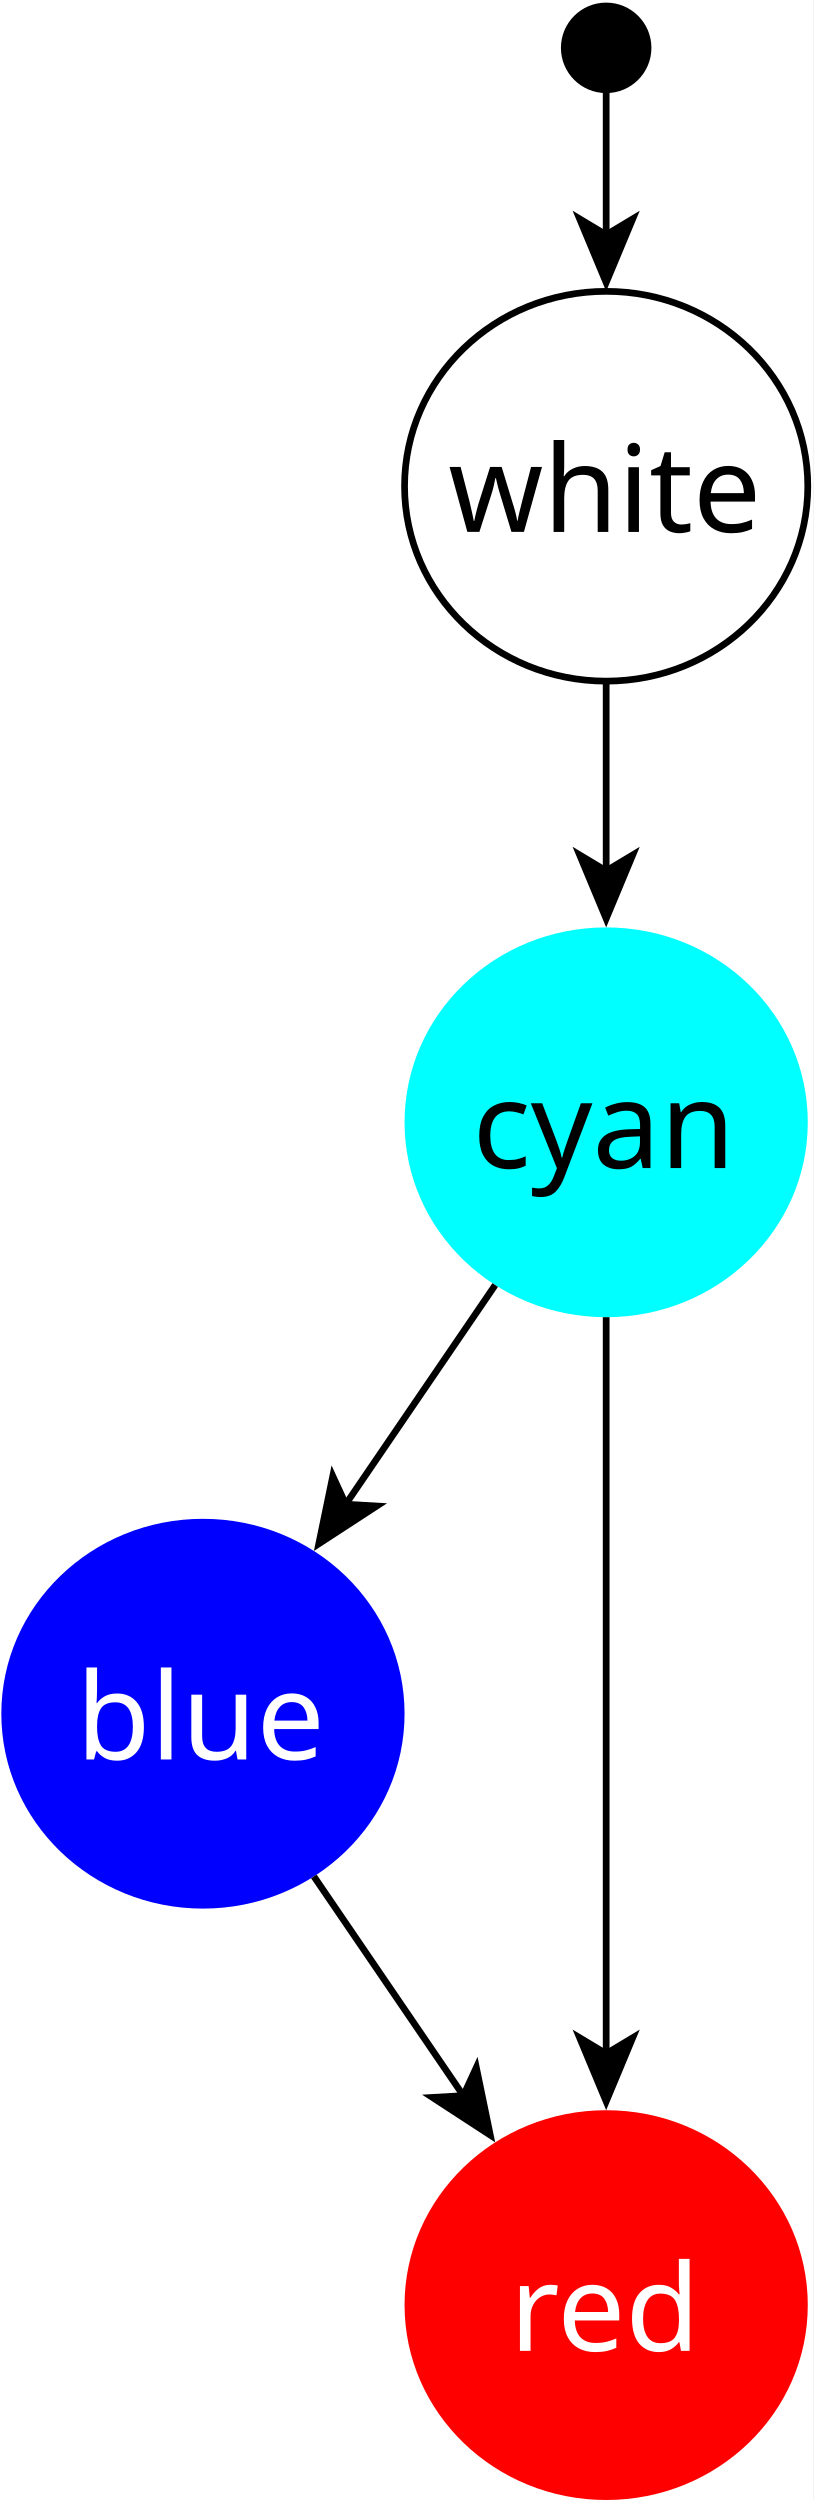
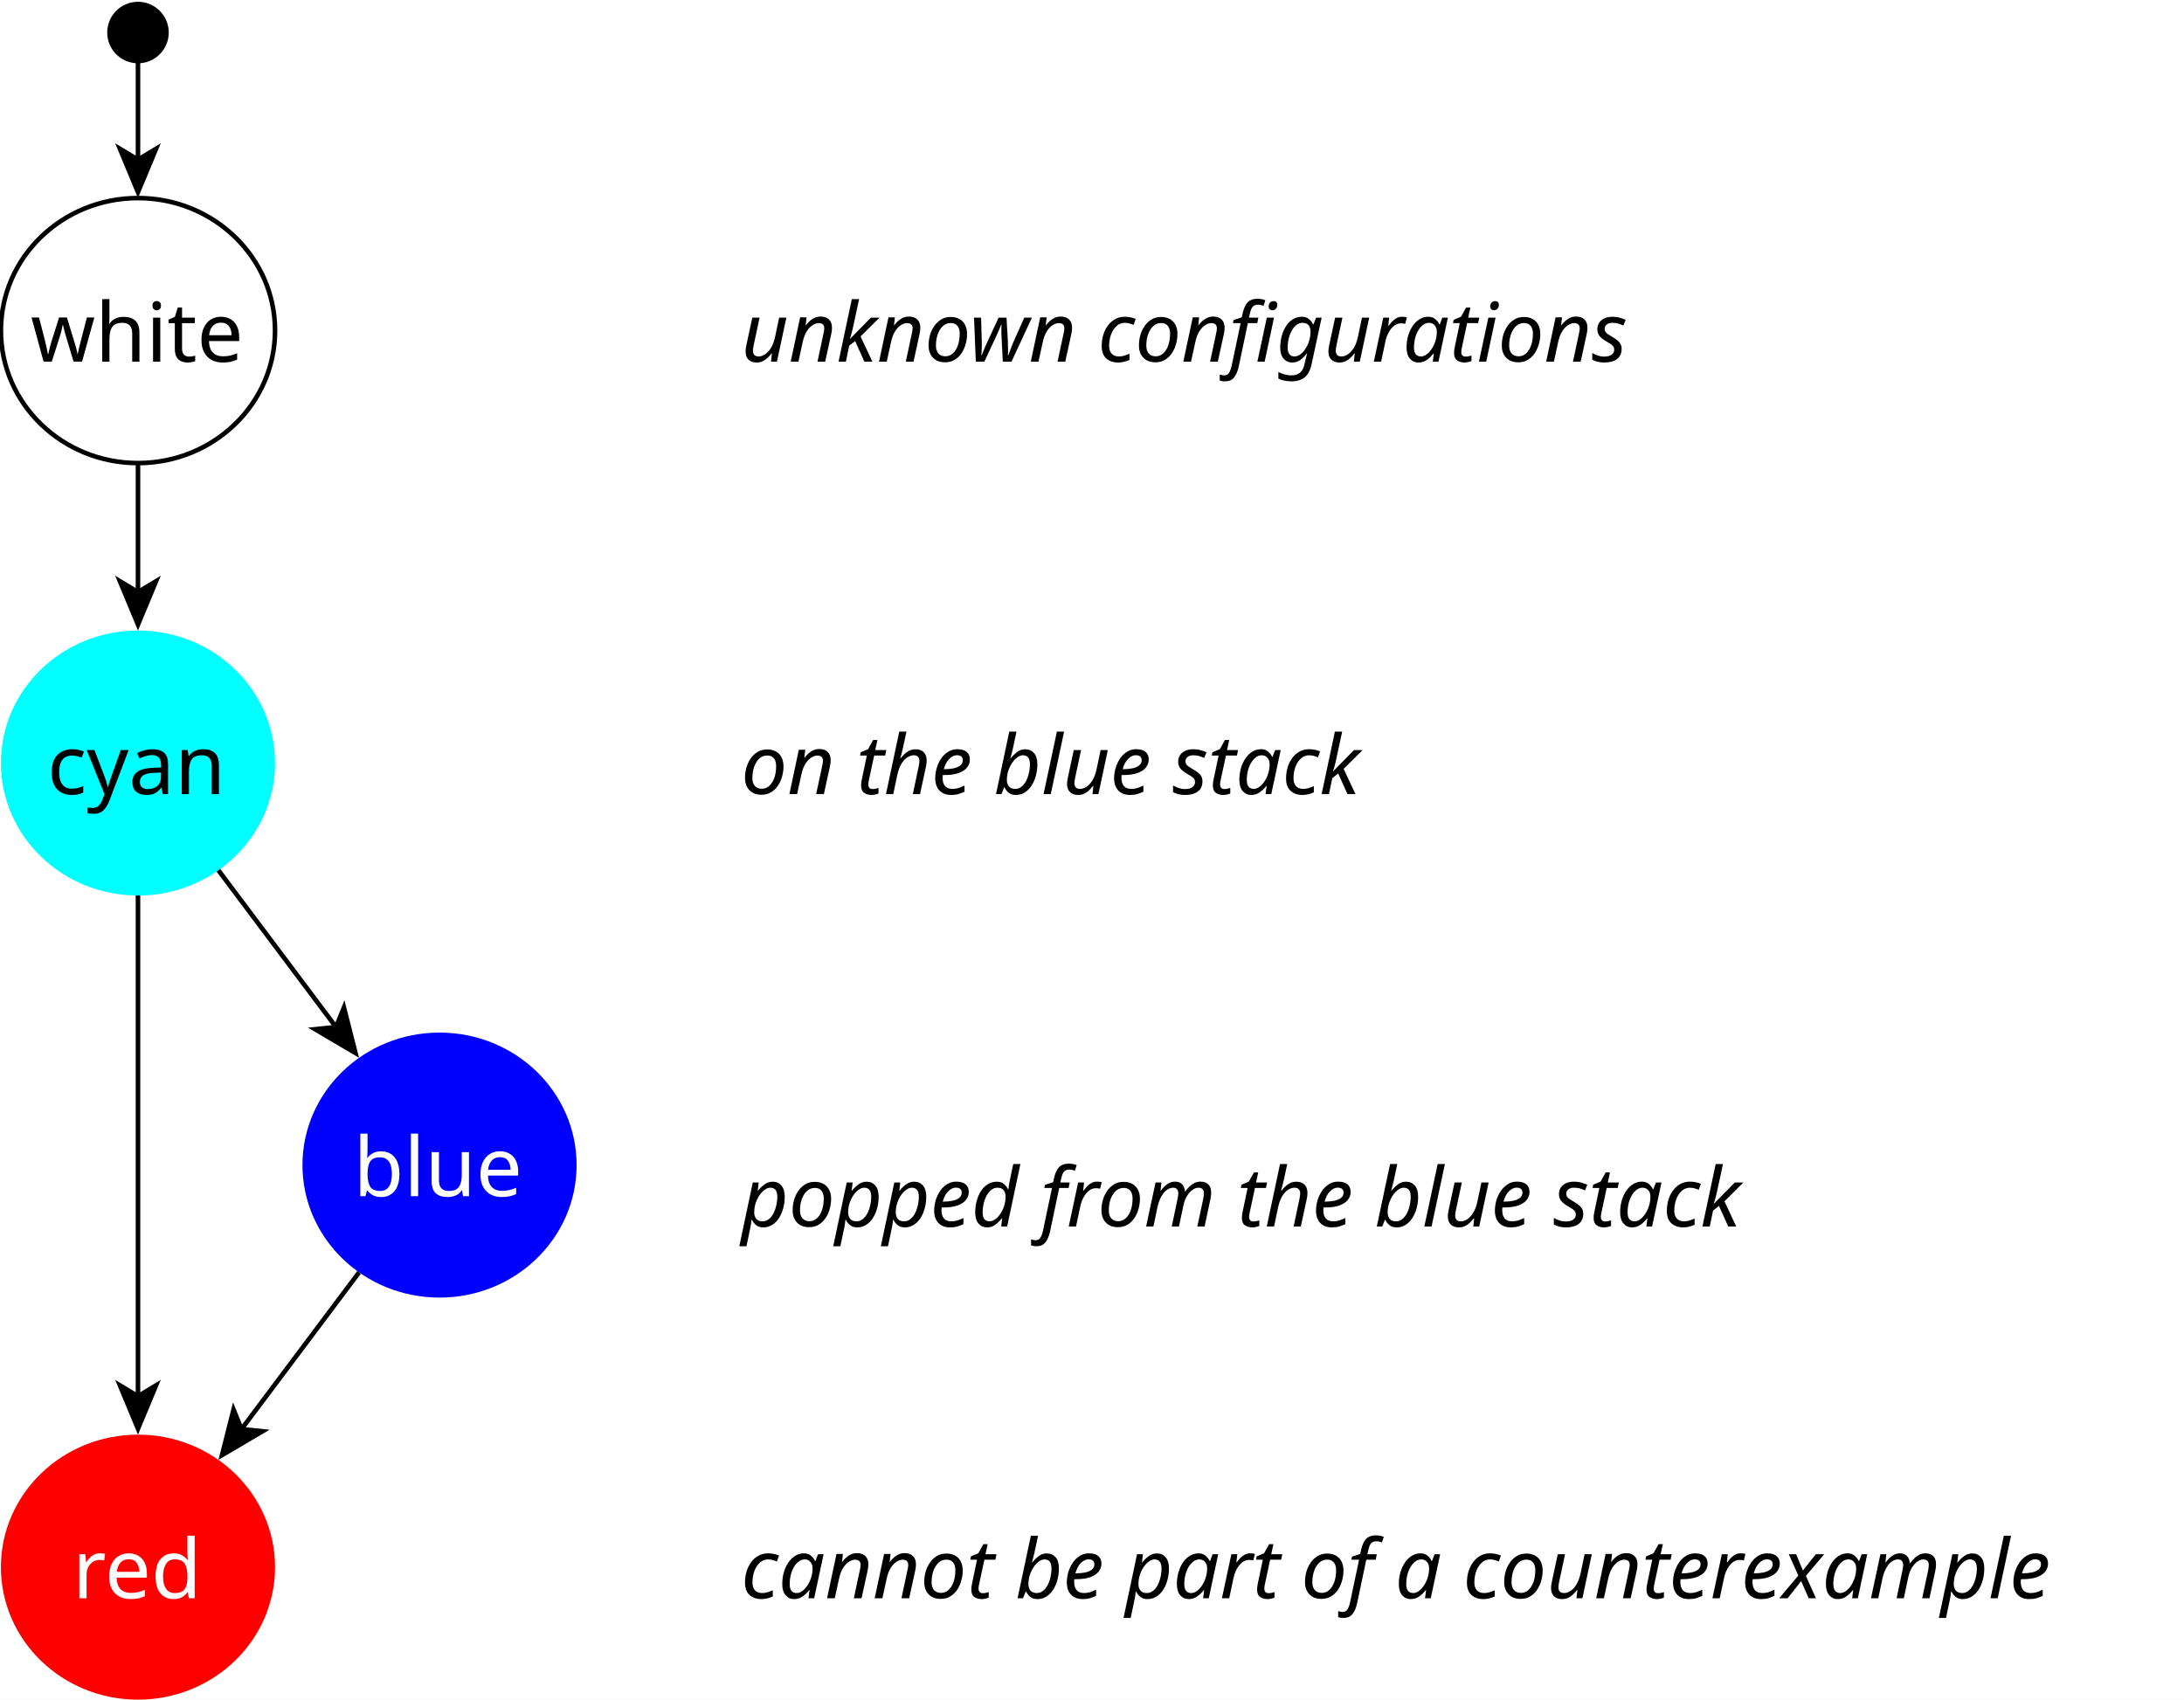
- <svg xmlns="http://www.w3.org/2000/svg" fill-opacity="1" color-rendering="auto" color-interpolation="auto" text-rendering="auto" stroke="black" stroke-linecap="square" width="121" stroke-miterlimit="10" shape-rendering="auto" stroke-opacity="1" fill="black" stroke-dasharray="none" font-weight="normal" stroke-width="1" height="372" font-family="'Dialog'" font-style="normal" stroke-linejoin="miter" font-size="12px" stroke-dashoffset="0" image-rendering="auto">
+ <svg xmlns="http://www.w3.org/2000/svg" fill-opacity="1" color-rendering="auto" color-interpolation="auto" text-rendering="auto" stroke="black" stroke-linecap="square" width="478" stroke-miterlimit="10" shape-rendering="auto" stroke-opacity="1" fill="black" stroke-dasharray="none" font-weight="normal" stroke-width="1" height="372" font-family="'Dialog'" font-style="normal" stroke-linejoin="miter" font-size="12px" stroke-dashoffset="0" image-rendering="auto">
  <defs id="genericDefs" />
  <g>
    <defs id="defs1">
      <clipPath clipPathUnits="userSpaceOnUse" id="clipPath1">
-         <path d="M0 0 L121 0 L121 372 L0 372 L0 0 Z" />
+         <path d="M0 0 L478 0 L478 372 L0 372 L0 0 Z" />
      </clipPath>
      <clipPath clipPathUnits="userSpaceOnUse" id="clipPath2">
-         <path d="M904 291 L1025 291 L1025 663 L904 663 L904 291 Z" />
+         <path d="M964 291 L1442 291 L1442 663 L964 663 L964 291 Z" />
      </clipPath>
    </defs>
-     <g fill="white" text-rendering="geometricPrecision" shape-rendering="geometricPrecision" transform="translate(-904,-291)" stroke="white">
-       <rect x="904" width="121" height="372" y="291" clip-path="url(#clipPath2)" stroke="none" />
+     <g fill="white" text-rendering="geometricPrecision" shape-rendering="geometricPrecision" transform="translate(-964,-291)" stroke="white">
+       <rect x="964" width="478" height="372" y="291" clip-path="url(#clipPath2)" stroke="none" />
    </g>
-     <g fill="white" text-rendering="geometricPrecision" shape-rendering="geometricPrecision" transform="matrix(1,0,0,1,-904,-291)" stroke="white">
+     <g fill="white" text-rendering="geometricPrecision" shape-rendering="geometricPrecision" transform="matrix(1,0,0,1,-964,-291)" stroke="white">
      <ellipse rx="30" ry="29" clip-path="url(#clipPath2)" cx="994.198" cy="363.353" stroke="none" />
    </g>
-     <g text-rendering="geometricPrecision" stroke-miterlimit="1.45" shape-rendering="geometricPrecision" transform="matrix(1,0,0,1,-904,-291)" stroke-linecap="butt">
+     <g text-rendering="geometricPrecision" stroke-miterlimit="1.45" shape-rendering="geometricPrecision" transform="matrix(1,0,0,1,-964,-291)" stroke-linecap="butt">
      <ellipse rx="30" fill="none" ry="29" clip-path="url(#clipPath2)" cx="994.198" cy="363.353" />
      <text x="970.696" font-size="18px" y="370.155" clip-path="url(#clipPath2)" font-family="sans-serif" stroke="none" xml:space="preserve">white</text>
    </g>
-     <g fill="aqua" text-rendering="geometricPrecision" shape-rendering="geometricPrecision" transform="matrix(1,0,0,1,-904,-291)" stroke="aqua">
+     <g fill="aqua" text-rendering="geometricPrecision" shape-rendering="geometricPrecision" transform="matrix(1,0,0,1,-964,-291)" stroke="aqua">
      <ellipse rx="30" ry="29" clip-path="url(#clipPath2)" cx="994.198" cy="458" stroke="none" />
    </g>
-     <g font-size="18px" stroke-linecap="butt" transform="matrix(1,0,0,1,-904,-291)" text-rendering="geometricPrecision" font-family="sans-serif" shape-rendering="geometricPrecision" stroke-miterlimit="1.45">
+     <g font-size="18px" stroke-linecap="butt" transform="matrix(1,0,0,1,-964,-291)" text-rendering="geometricPrecision" font-family="sans-serif" shape-rendering="geometricPrecision" stroke-miterlimit="1.45">
      <text x="974.33" xml:space="preserve" y="464.803" clip-path="url(#clipPath2)" stroke="none">cyan</text>
    </g>
-     <g fill="blue" text-rendering="geometricPrecision" shape-rendering="geometricPrecision" transform="matrix(1,0,0,1,-904,-291)" stroke="blue">
-       <ellipse rx="30" ry="29" clip-path="url(#clipPath2)" cx="934.198" cy="546" stroke="none" />
+     <g fill="blue" text-rendering="geometricPrecision" shape-rendering="geometricPrecision" transform="matrix(1,0,0,1,-964,-291)" stroke="blue">
+       <ellipse rx="30" ry="29" clip-path="url(#clipPath2)" cx="1060.198" cy="546" stroke="none" />
    </g>
-     <g stroke-linecap="butt" font-size="18px" transform="matrix(1,0,0,1,-904,-291)" fill="white" text-rendering="geometricPrecision" font-family="sans-serif" shape-rendering="geometricPrecision" stroke="white" stroke-miterlimit="1.45">
-       <text x="915.332" xml:space="preserve" y="552.803" clip-path="url(#clipPath2)" stroke="none">blue</text>
+     <g stroke-linecap="butt" font-size="18px" transform="matrix(1,0,0,1,-964,-291)" fill="white" text-rendering="geometricPrecision" font-family="sans-serif" shape-rendering="geometricPrecision" stroke="white" stroke-miterlimit="1.45">
+       <text x="1041.332" xml:space="preserve" y="552.803" clip-path="url(#clipPath2)" stroke="none">blue</text>
    </g>
-     <g fill="red" text-rendering="geometricPrecision" shape-rendering="geometricPrecision" transform="matrix(1,0,0,1,-904,-291)" stroke="red">
+     <g fill="red" text-rendering="geometricPrecision" shape-rendering="geometricPrecision" transform="matrix(1,0,0,1,-964,-291)" stroke="red">
      <ellipse rx="30" ry="29" clip-path="url(#clipPath2)" cx="994.198" cy="634" stroke="none" />
    </g>
-     <g stroke-linecap="butt" font-size="18px" transform="matrix(1,0,0,1,-904,-291)" fill="white" text-rendering="geometricPrecision" font-family="sans-serif" shape-rendering="geometricPrecision" stroke="white" stroke-miterlimit="1.45">
+     <g stroke-linecap="butt" font-size="18px" transform="matrix(1,0,0,1,-964,-291)" fill="white" text-rendering="geometricPrecision" font-family="sans-serif" shape-rendering="geometricPrecision" stroke="white" stroke-miterlimit="1.45">
      <text x="979.837" xml:space="preserve" y="640.803" clip-path="url(#clipPath2)" stroke="none">red</text>
    </g>
-     <g text-rendering="geometricPrecision" shape-rendering="geometricPrecision" transform="matrix(1,0,0,1,-904,-291)">
+     <g text-rendering="geometricPrecision" shape-rendering="geometricPrecision" transform="matrix(1,0,0,1,-964,-291)">
      <circle r="6.232" clip-path="url(#clipPath2)" cx="994.198" cy="298.12" stroke="none" />
      <circle stroke-linecap="butt" clip-path="url(#clipPath2)" fill="none" r="6.232" cx="994.198" cy="298.12" stroke-miterlimit="1.45" />
-       <path fill="none" stroke-miterlimit="1.45" d="M994.198 392.353 L994.198 421" clip-path="url(#clipPath2)" stroke-linecap="butt" />
-       <path stroke-miterlimit="1.45" d="M994.198 429 L999.198 417 L994.198 420 L989.198 417 Z" clip-path="url(#clipPath2)" stroke-linecap="butt" stroke="none" />
-       <path fill="none" stroke-miterlimit="1.45" d="M977.688 482.214 L955.214 515.176" clip-path="url(#clipPath2)" stroke-linecap="butt" />
-       <path stroke-miterlimit="1.45" d="M950.707 521.786 L961.598 514.688 L955.777 514.35 L953.336 509.055 Z" clip-path="url(#clipPath2)" stroke-linecap="butt" stroke="none" />
-       <path fill="none" stroke-miterlimit="1.45" d="M994.198 487 L994.198 597" clip-path="url(#clipPath2)" stroke-linecap="butt" />
-       <path stroke-miterlimit="1.45" d="M994.198 605 L999.198 593 L994.198 596 L989.198 593 Z" clip-path="url(#clipPath2)" stroke-linecap="butt" stroke="none" />
-       <path fill="none" stroke-miterlimit="1.45" d="M950.707 570.214 L973.182 603.176" clip-path="url(#clipPath2)" stroke-linecap="butt" />
-       <path stroke-miterlimit="1.45" d="M977.688 609.786 L975.059 597.055 L972.618 602.35 L966.797 602.688 Z" clip-path="url(#clipPath2)" stroke-linecap="butt" stroke="none" />
-       <path fill="none" stroke-miterlimit="1.45" d="M994.198 304.353 L994.198 326.353" clip-path="url(#clipPath2)" stroke-linecap="butt" />
-       <path stroke-miterlimit="1.45" d="M994.198 334.353 L999.198 322.353 L994.198 325.353 L989.198 322.353 Z" clip-path="url(#clipPath2)" stroke-linecap="butt" stroke="none" />
+     </g>
+     <g font-size="18px" stroke-linecap="butt" transform="matrix(1,0,0,1,-964,-291)" text-rendering="geometricPrecision" font-family="sans-serif" shape-rendering="geometricPrecision" font-style="italic" stroke-miterlimit="1.45">
+       <text x="1126.198" xml:space="preserve" y="370.155" clip-path="url(#clipPath2)" stroke="none">unknown configurations</text>
+       <text x="1126.198" xml:space="preserve" y="464.803" clip-path="url(#clipPath2)" stroke="none">on the blue stack</text>
+       <text x="1126.198" xml:space="preserve" y="559.45" clip-path="url(#clipPath2)" stroke="none">popped from the blue stack</text>
+       <text x="1126.198" xml:space="preserve" y="640.803" clip-path="url(#clipPath2)" stroke="none">cannot be part of a counterexample</text>
+       <path fill="none" d="M994.198 392.353 L994.198 421" clip-path="url(#clipPath2)" />
+       <path d="M994.198 429 L999.198 417 L994.198 420 L989.198 417 Z" stroke="none" clip-path="url(#clipPath2)" />
+       <path fill="none" d="M1011.807 481.479 L1037.789 516.121" clip-path="url(#clipPath2)" />
+       <path d="M1042.589 522.521 L1039.389 509.921 L1037.189 515.321 L1031.389 515.921 Z" stroke="none" clip-path="url(#clipPath2)" />
+       <path fill="none" d="M994.198 487 L994.198 597" clip-path="url(#clipPath2)" />
+       <path d="M994.198 605 L999.198 593 L994.198 596 L989.198 593 Z" stroke="none" clip-path="url(#clipPath2)" />
+       <path fill="none" d="M1042.589 569.479 L1016.607 604.121" clip-path="url(#clipPath2)" />
+       <path d="M1011.807 610.521 L1023.007 603.921 L1017.207 603.321 L1015.007 597.921 Z" stroke="none" clip-path="url(#clipPath2)" />
+       <path fill="none" d="M994.198 304.353 L994.198 326.353" clip-path="url(#clipPath2)" />
+       <path d="M994.198 334.353 L999.198 322.353 L994.198 325.353 L989.198 322.353 Z" stroke="none" clip-path="url(#clipPath2)" />
    </g>
  </g>
</svg>
